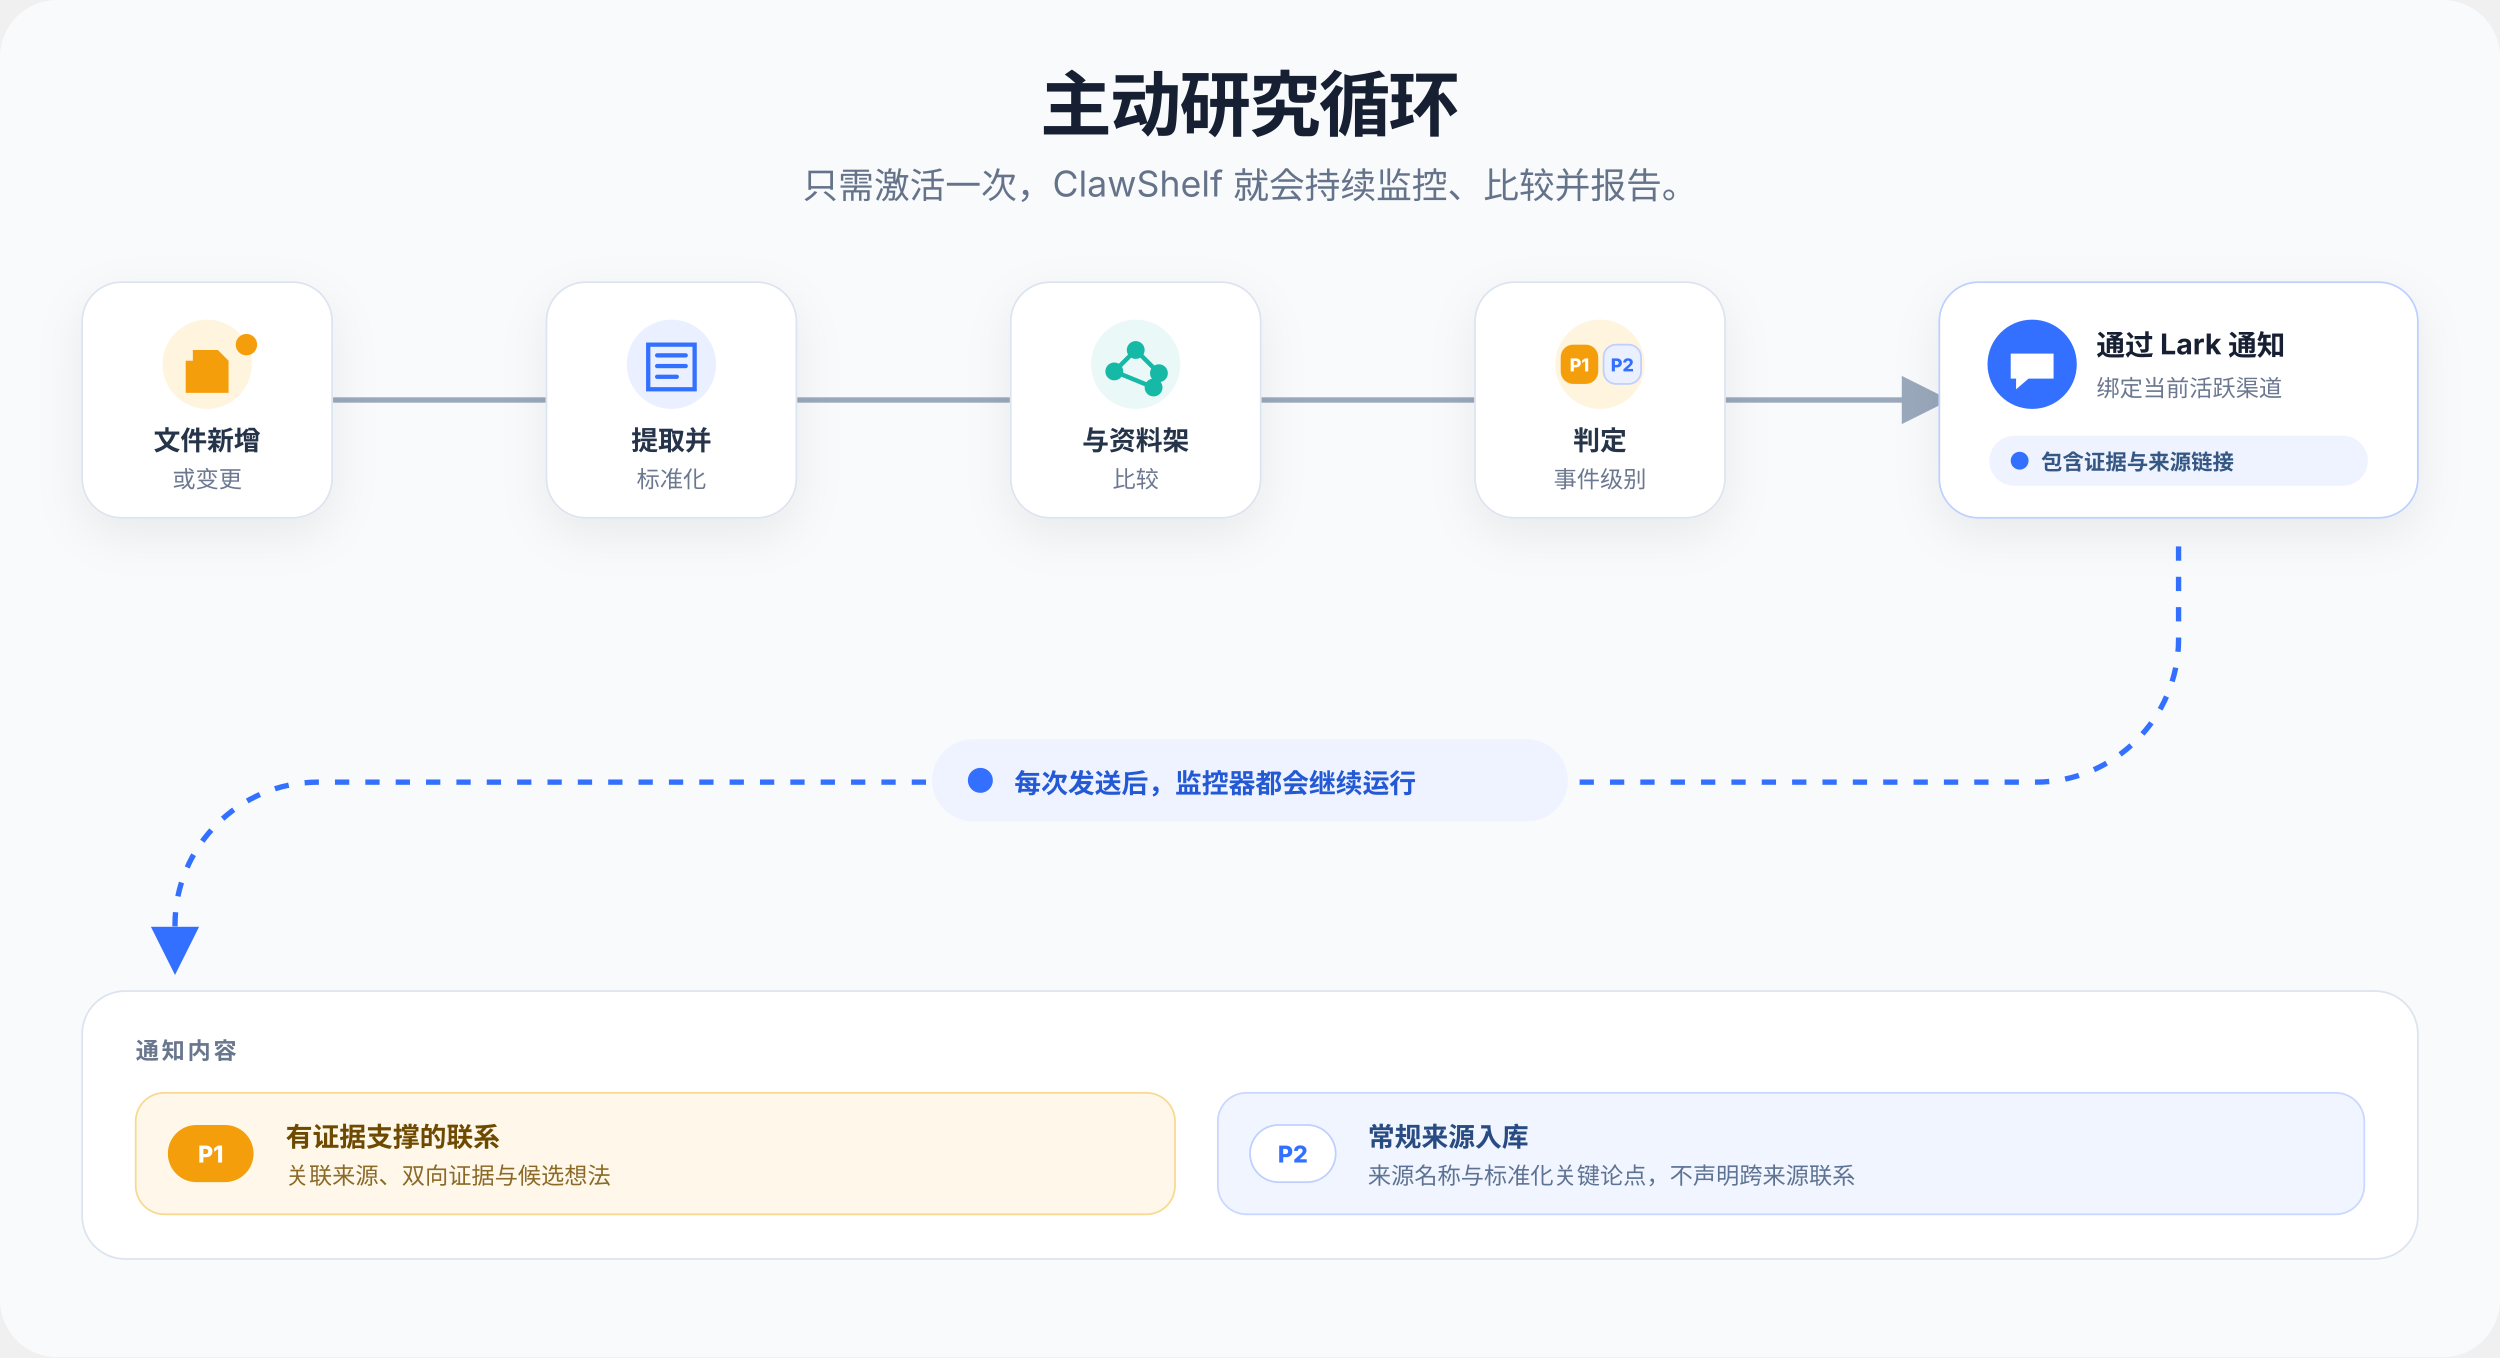
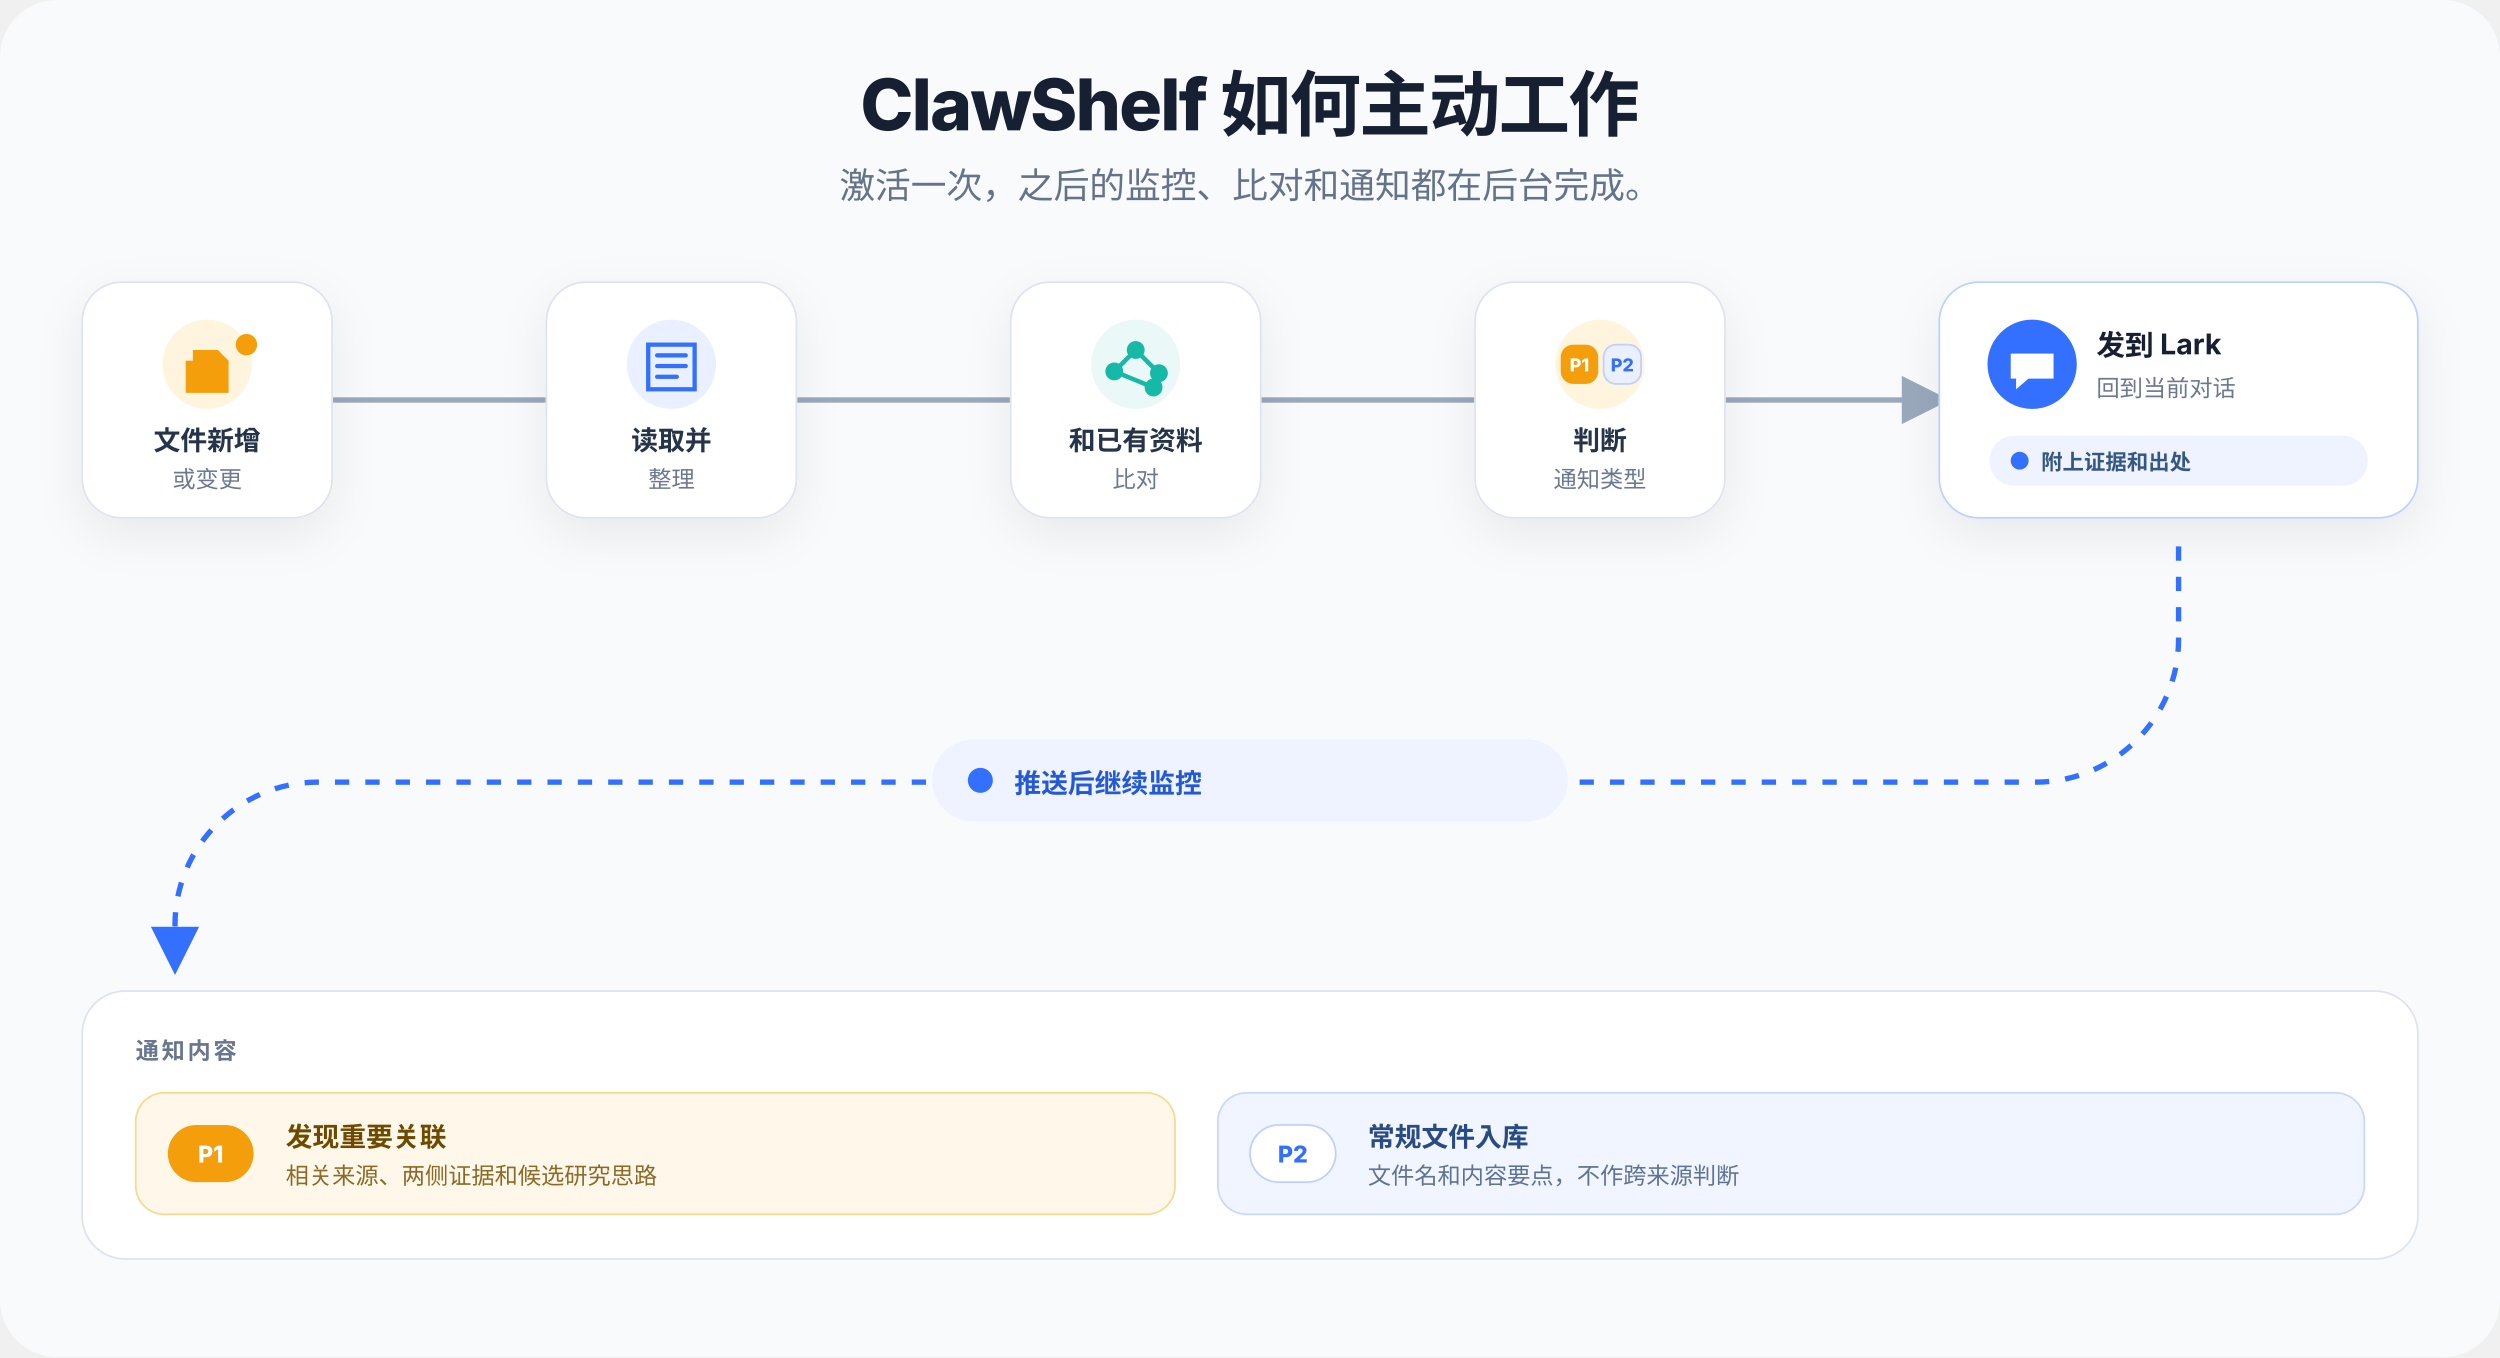
<svg xmlns="http://www.w3.org/2000/svg" width="1400" height="760" viewBox="0 0 1400 760" role="img" aria-labelledby="title desc">
  <defs>
    <filter id="shadow" x="-20%" y="-20%" width="140%" height="150%">
      <feDropShadow dx="0" dy="9" stdDeviation="13" flood-color="#172033" flood-opacity=".07" />
    </filter>
    <marker id="arrow" markerWidth="9" markerHeight="9" refX="7" refY="4.5" orient="auto">
      <path d="M0 0L9 4.5L0 9Z" fill="#9AA8BC" />
    </marker>
    <marker id="blue-arrow" markerWidth="9" markerHeight="9" refX="7" refY="4.5" orient="auto">
      <path d="M0 0L9 4.5L0 9Z" fill="#3370FF" />
    </marker>
  </defs>
  <rect width="1400" height="760" rx="32" fill="#F8FAFC" />
  <g font-family="'PingFang SC', 'Microsoft YaHei', Inter, -apple-system, BlinkMacSystemFont, 'Segoe UI', Arial, sans-serif">
-     <text x="700" y="73" text-anchor="middle" fill="#172033" font-size="40" font-weight="760" letter-spacing="-1">主动研究循环</text>
-     <text x="700" y="111" text-anchor="middle" fill="#65738A" font-size="20">只需激活一次，ClawShelf 就会持续监控、比较并报告。</text>
+     <text x="700" y="73" text-anchor="middle" fill="#172033" font-size="40" font-weight="760" letter-spacing="-1">ClawShelf 如何主动工作</text>
+     <text x="700" y="111" text-anchor="middle" fill="#65738A" font-size="20">激活一次，之后的监控、比对和通知都在后台完成。</text>
    <path d="M186 224H306M446 224H566M706 224H826M966 224H1086" fill="none" stroke="#9AA8BC" stroke-width="3" marker-end="url(#arrow)" />
    <g transform="translate(46 158)">
      <rect width="140" height="132" rx="22" fill="#FFFFFF" stroke="#DCE4EF" filter="url(#shadow)" />
      <circle cx="70" cy="46" r="25" fill="#FFF4DE" />
      <path d="M58 44h24v18H58zM62 38h14l6 6H62z" fill="#F59E0B" />
      <circle cx="92" cy="35" r="6" fill="#F59E0B" />
      <text x="70" y="94" text-anchor="middle" fill="#26344A" font-size="15" font-weight="750">文件新增</text>
      <text x="70" y="115" text-anchor="middle" fill="#6B7890" font-size="13">或变更</text>
    </g>
    <g transform="translate(306 158)">
      <rect width="140" height="132" rx="22" fill="#FFFFFF" stroke="#DCE4EF" filter="url(#shadow)" />
      <circle cx="70" cy="46" r="25" fill="#EAF0FF" />
      <path d="M57 35h26v25H57zM62 41h16M62 47h16M62 53h11" fill="none" stroke="#3370FF" stroke-width="2.4" stroke-linecap="round" />
-       <text x="70" y="94" text-anchor="middle" fill="#26344A" font-size="15" font-weight="750">提取并</text>
-       <text x="70" y="115" text-anchor="middle" fill="#6B7890" font-size="13">标准化</text>
+       <text x="70" y="94" text-anchor="middle" fill="#26344A" font-size="15" font-weight="750">读取并</text>
+       <text x="70" y="115" text-anchor="middle" fill="#6B7890" font-size="13">整理</text>
    </g>
    <g transform="translate(566 158)">
      <rect width="140" height="132" rx="22" fill="#FFFFFF" stroke="#DCE4EF" filter="url(#shadow)" />
      <circle cx="70" cy="46" r="25" fill="#EAF9F7" />
      <line x1="58" y1="50" x2="70" y2="38" stroke="#16B8A6" stroke-width="2.5" />
      <line x1="70" y1="38" x2="83" y2="51" stroke="#16B8A6" stroke-width="2.5" />
      <line x1="58" y1="50" x2="80" y2="59" stroke="#16B8A6" stroke-width="2.5" />
      <circle cx="58" cy="50" r="5" fill="#16B8A6" />
      <circle cx="70" cy="38" r="5" fill="#16B8A6" />
      <circle cx="83" cy="51" r="5" fill="#16B8A6" />
      <circle cx="80" cy="59" r="5" fill="#16B8A6" />
-       <text x="70" y="94" text-anchor="middle" fill="#26344A" font-size="15" font-weight="750">与资料架</text>
-       <text x="70" y="115" text-anchor="middle" fill="#6B7890" font-size="13">比较</text>
+       <text x="70" y="94" text-anchor="middle" fill="#26344A" font-size="15" font-weight="750">和已有资料</text>
+       <text x="70" y="115" text-anchor="middle" fill="#6B7890" font-size="13">比对</text>
    </g>
    <g transform="translate(826 158)">
      <rect width="140" height="132" rx="22" fill="#FFFFFF" stroke="#DCE4EF" filter="url(#shadow)" />
      <circle cx="70" cy="46" r="25" fill="#FFF4DE" />
      <rect x="48" y="35" width="21" height="22" rx="7" fill="#F59E0B" />
      <rect x="72" y="35" width="21" height="22" rx="7" fill="#EAF0FF" stroke="#BFD0FF" />
      <text x="58.5" y="50" text-anchor="middle" fill="#FFFFFF" font-size="10" font-weight="800">P1</text>
      <text x="82.5" y="50" text-anchor="middle" fill="#3370FF" font-size="10" font-weight="800">P2</text>
-       <text x="70" y="94" text-anchor="middle" fill="#26344A" font-size="15" font-weight="750">判定</text>
-       <text x="70" y="115" text-anchor="middle" fill="#6B7890" font-size="13">事件级别</text>
+       <text x="70" y="94" text-anchor="middle" fill="#26344A" font-size="15" font-weight="750">判断</text>
+       <text x="70" y="115" text-anchor="middle" fill="#6B7890" font-size="13">通知类型</text>
    </g>
    <g transform="translate(1086 158)">
      <rect width="268" height="132" rx="22" fill="#FFFFFF" stroke="#BFD0FF" filter="url(#shadow)" />
      <circle cx="52" cy="46" r="25" fill="#3370FF" />
      <path d="M40 40h24v14H50l-7 6v-6h-3Z" fill="#FFFFFF" />
-       <text x="88" y="41" fill="#172033" font-size="16" font-weight="750">通过 Lark 通知</text>
-       <text x="88" y="64" fill="#6B7890" font-size="13">绑定当前活跃渠道</text>
+       <text x="88" y="41" fill="#172033" font-size="16" font-weight="750">发到 Lark</text>
+       <text x="88" y="64" fill="#6B7890" font-size="13">回到当前对话</text>
      <rect x="28" y="86" width="212" height="28" rx="14" fill="#EEF3FF" />
      <circle cx="45" cy="100" r="5" fill="#3370FF" />
-       <text x="57" y="105" fill="#355784" font-size="12" font-weight="700">包含证据与来源链接</text>
+       <text x="57" y="105" fill="#355784" font-size="12" font-weight="700">附上证据和出处</text>
    </g>
    <path d="M1220 306V358C1220 402 1184 438 1140 438H178C134 438 98 474 98 518V540" fill="none" stroke="#3370FF" stroke-width="3" stroke-dasharray="8 9" marker-end="url(#blue-arrow)" />
    <rect x="522" y="414" width="356" height="46" rx="23" fill="#EEF3FF" />
    <circle cx="549" cy="437" r="7" fill="#3370FF" />
-     <text x="568" y="444" fill="#2459D6" font-size="15" font-weight="750">每次发送后，监控器都会继续运行</text>
+     <text x="568" y="444" fill="#2459D6" font-size="15" font-weight="750">推送后继续监控</text>
    <g transform="translate(46 555)">
      <rect width="1308" height="150" rx="24" fill="#FFFFFF" stroke="#DCE4EF" />
      <text x="30" y="38" fill="#69778E" font-size="13" font-weight="750" letter-spacing="1.5">通知内容</text>
      <g transform="translate(30 57)">
        <rect width="582" height="68" rx="16" fill="#FFF8EA" stroke="#F7D992" />
        <rect x="18" y="18" width="48" height="32" rx="16" fill="#F59E0B" />
        <text x="42" y="39" text-anchor="middle" fill="#FFFFFF" font-size="13" font-weight="800">P1</text>
-         <text x="84" y="30" fill="#6E4A00" font-size="15" font-weight="750">有证据支撑的联系</text>
-         <text x="84" y="51" fill="#8B6A27" font-size="13">关联来源、双向证据与候选想法</text>
+         <text x="84" y="30" fill="#6E4A00" font-size="15" font-weight="750">发现重要关联</text>
+         <text x="84" y="51" fill="#8B6A27" font-size="13">相关来源、两侧证据和候选研究思路</text>
      </g>
      <g transform="translate(636 57)">
        <rect width="642" height="68" rx="16" fill="#F1F5FF" stroke="#CAD7FF" />
        <rect x="18" y="18" width="48" height="32" rx="16" fill="#FFFFFF" stroke="#BFD0FF" />
        <text x="42" y="39" text-anchor="middle" fill="#3370FF" font-size="13" font-weight="800">P2</text>
-         <text x="84" y="30" fill="#284C82" font-size="15" font-weight="750">常规来源入库</text>
-         <text x="84" y="51" fill="#5E7393" font-size="13">来源名称与标准化关键论点，不声明跨来源联系</text>
+         <text x="84" y="30" fill="#284C82" font-size="15" font-weight="750">常规文件入库</text>
+         <text x="84" y="51" fill="#5E7393" font-size="13">文件名和内容要点，不作跨来源判断</text>
      </g>
    </g>
  </g>
</svg>
